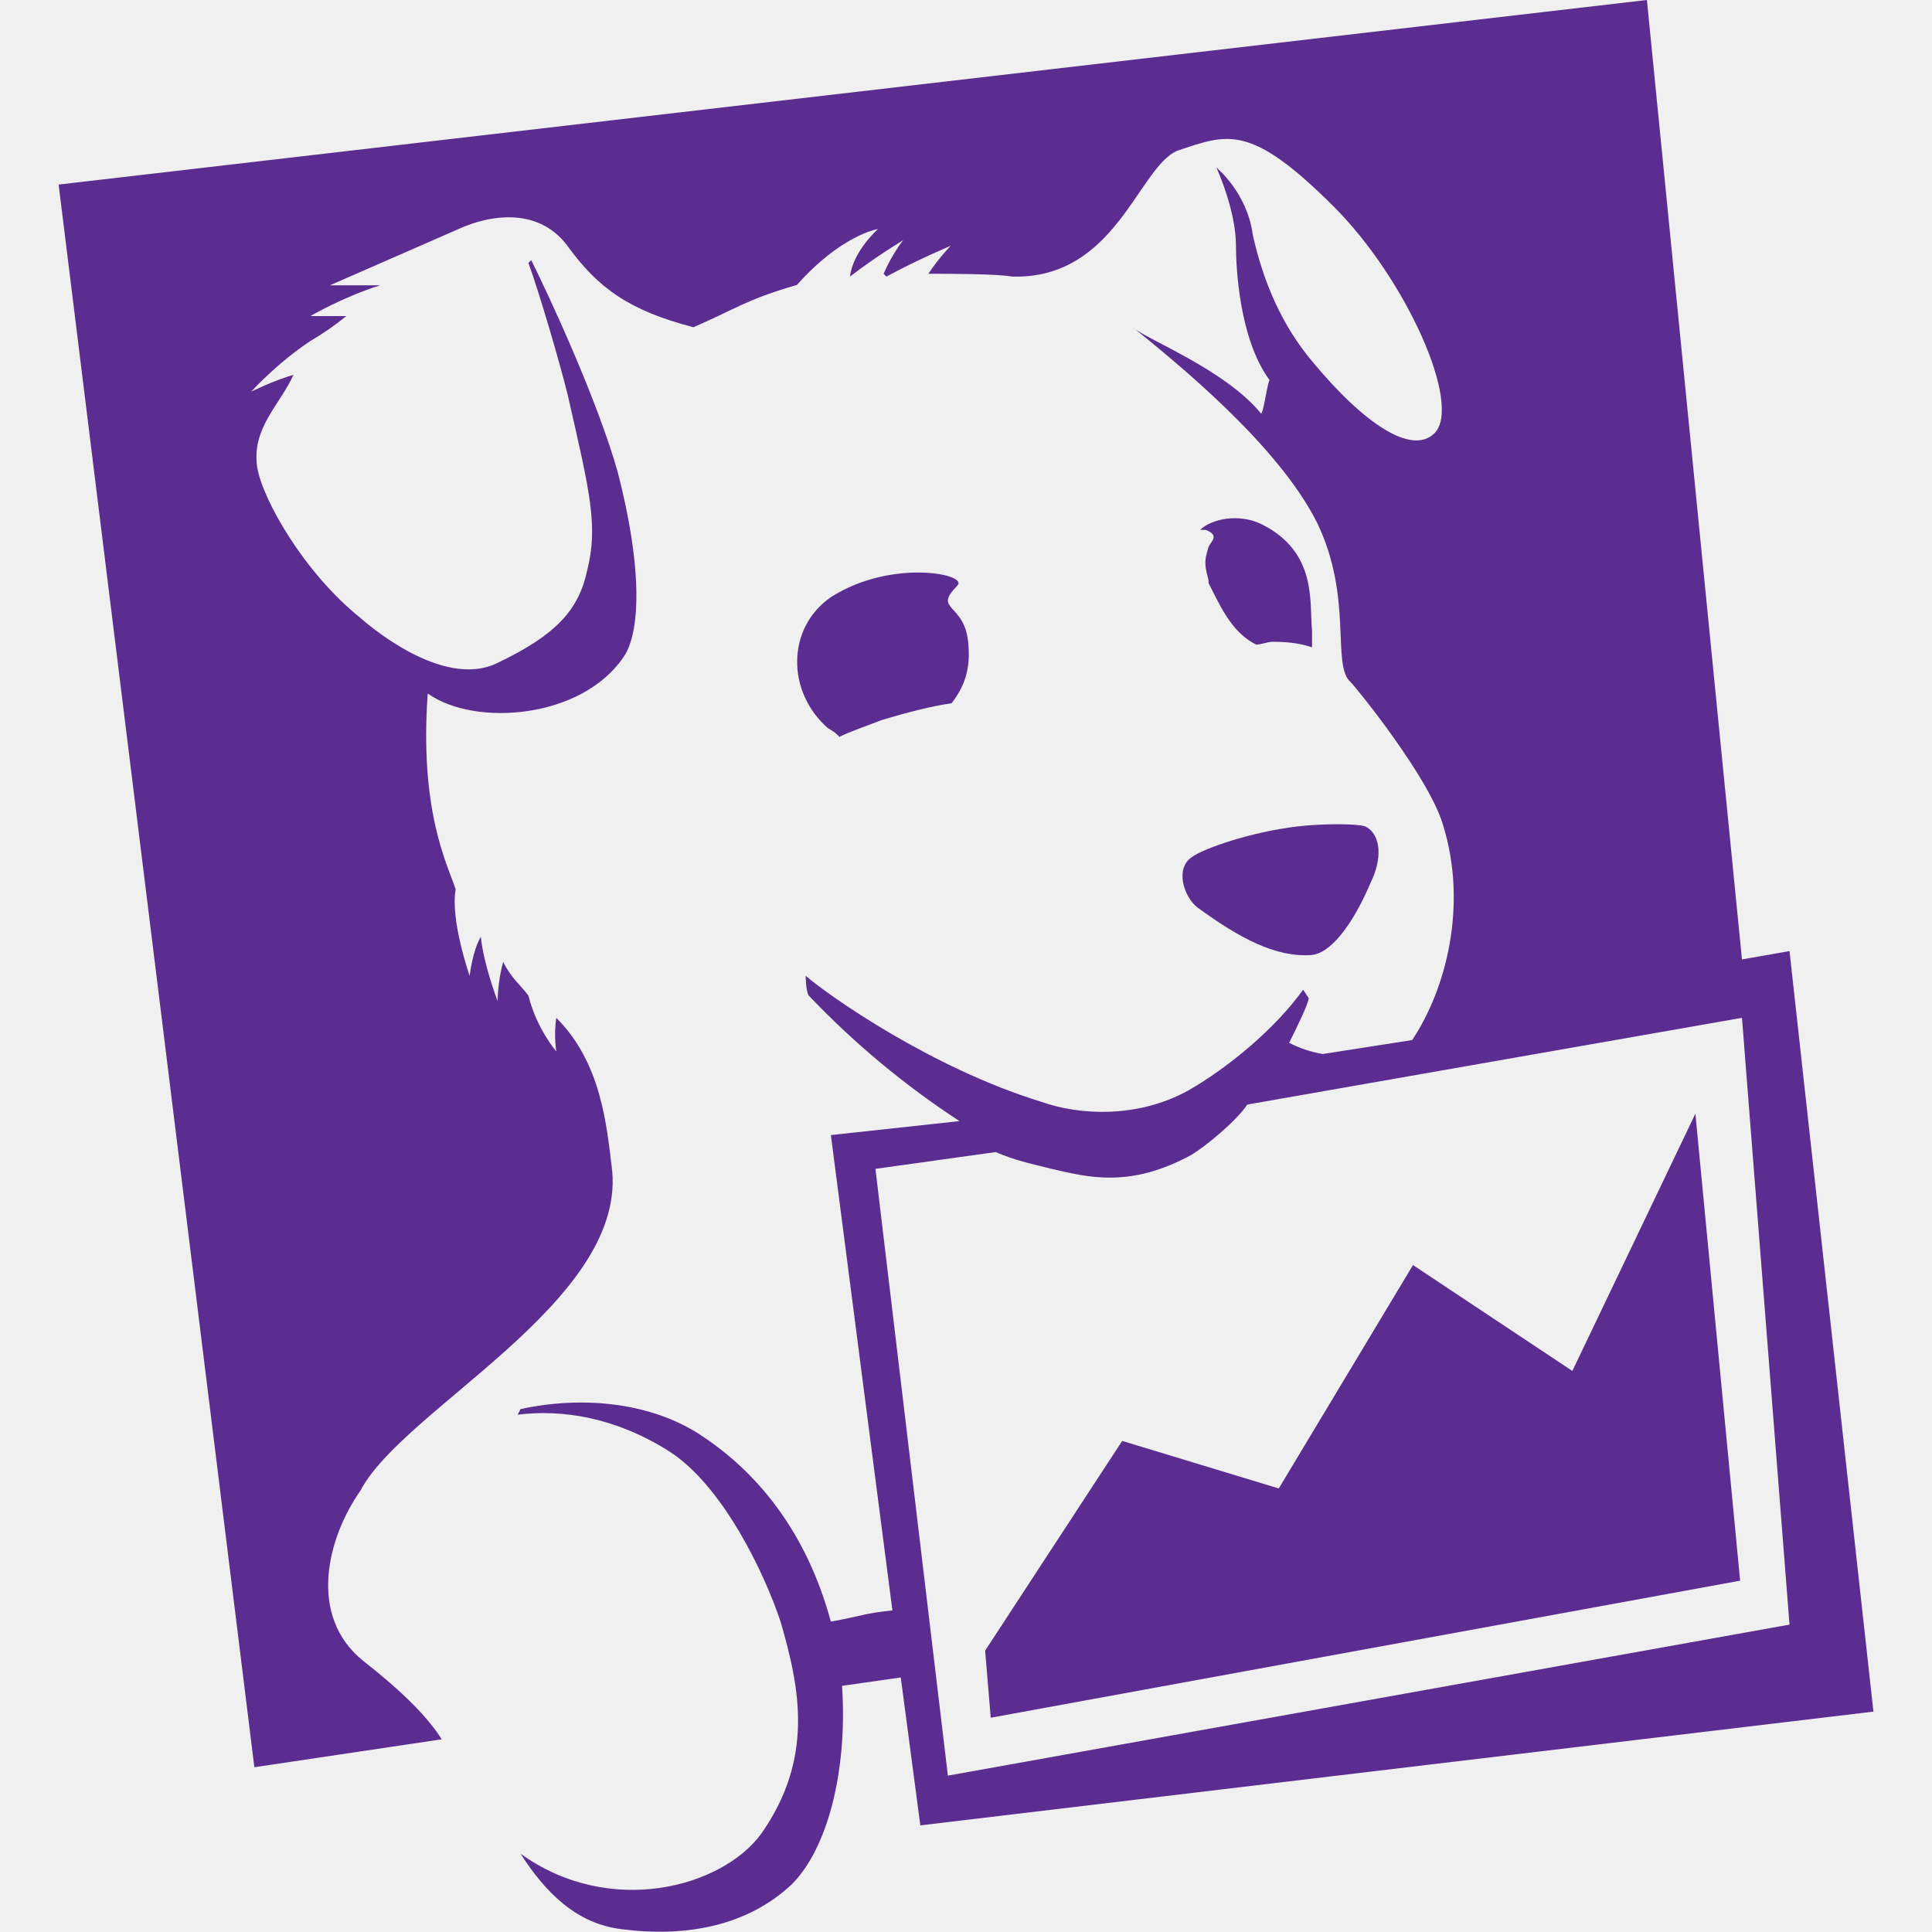
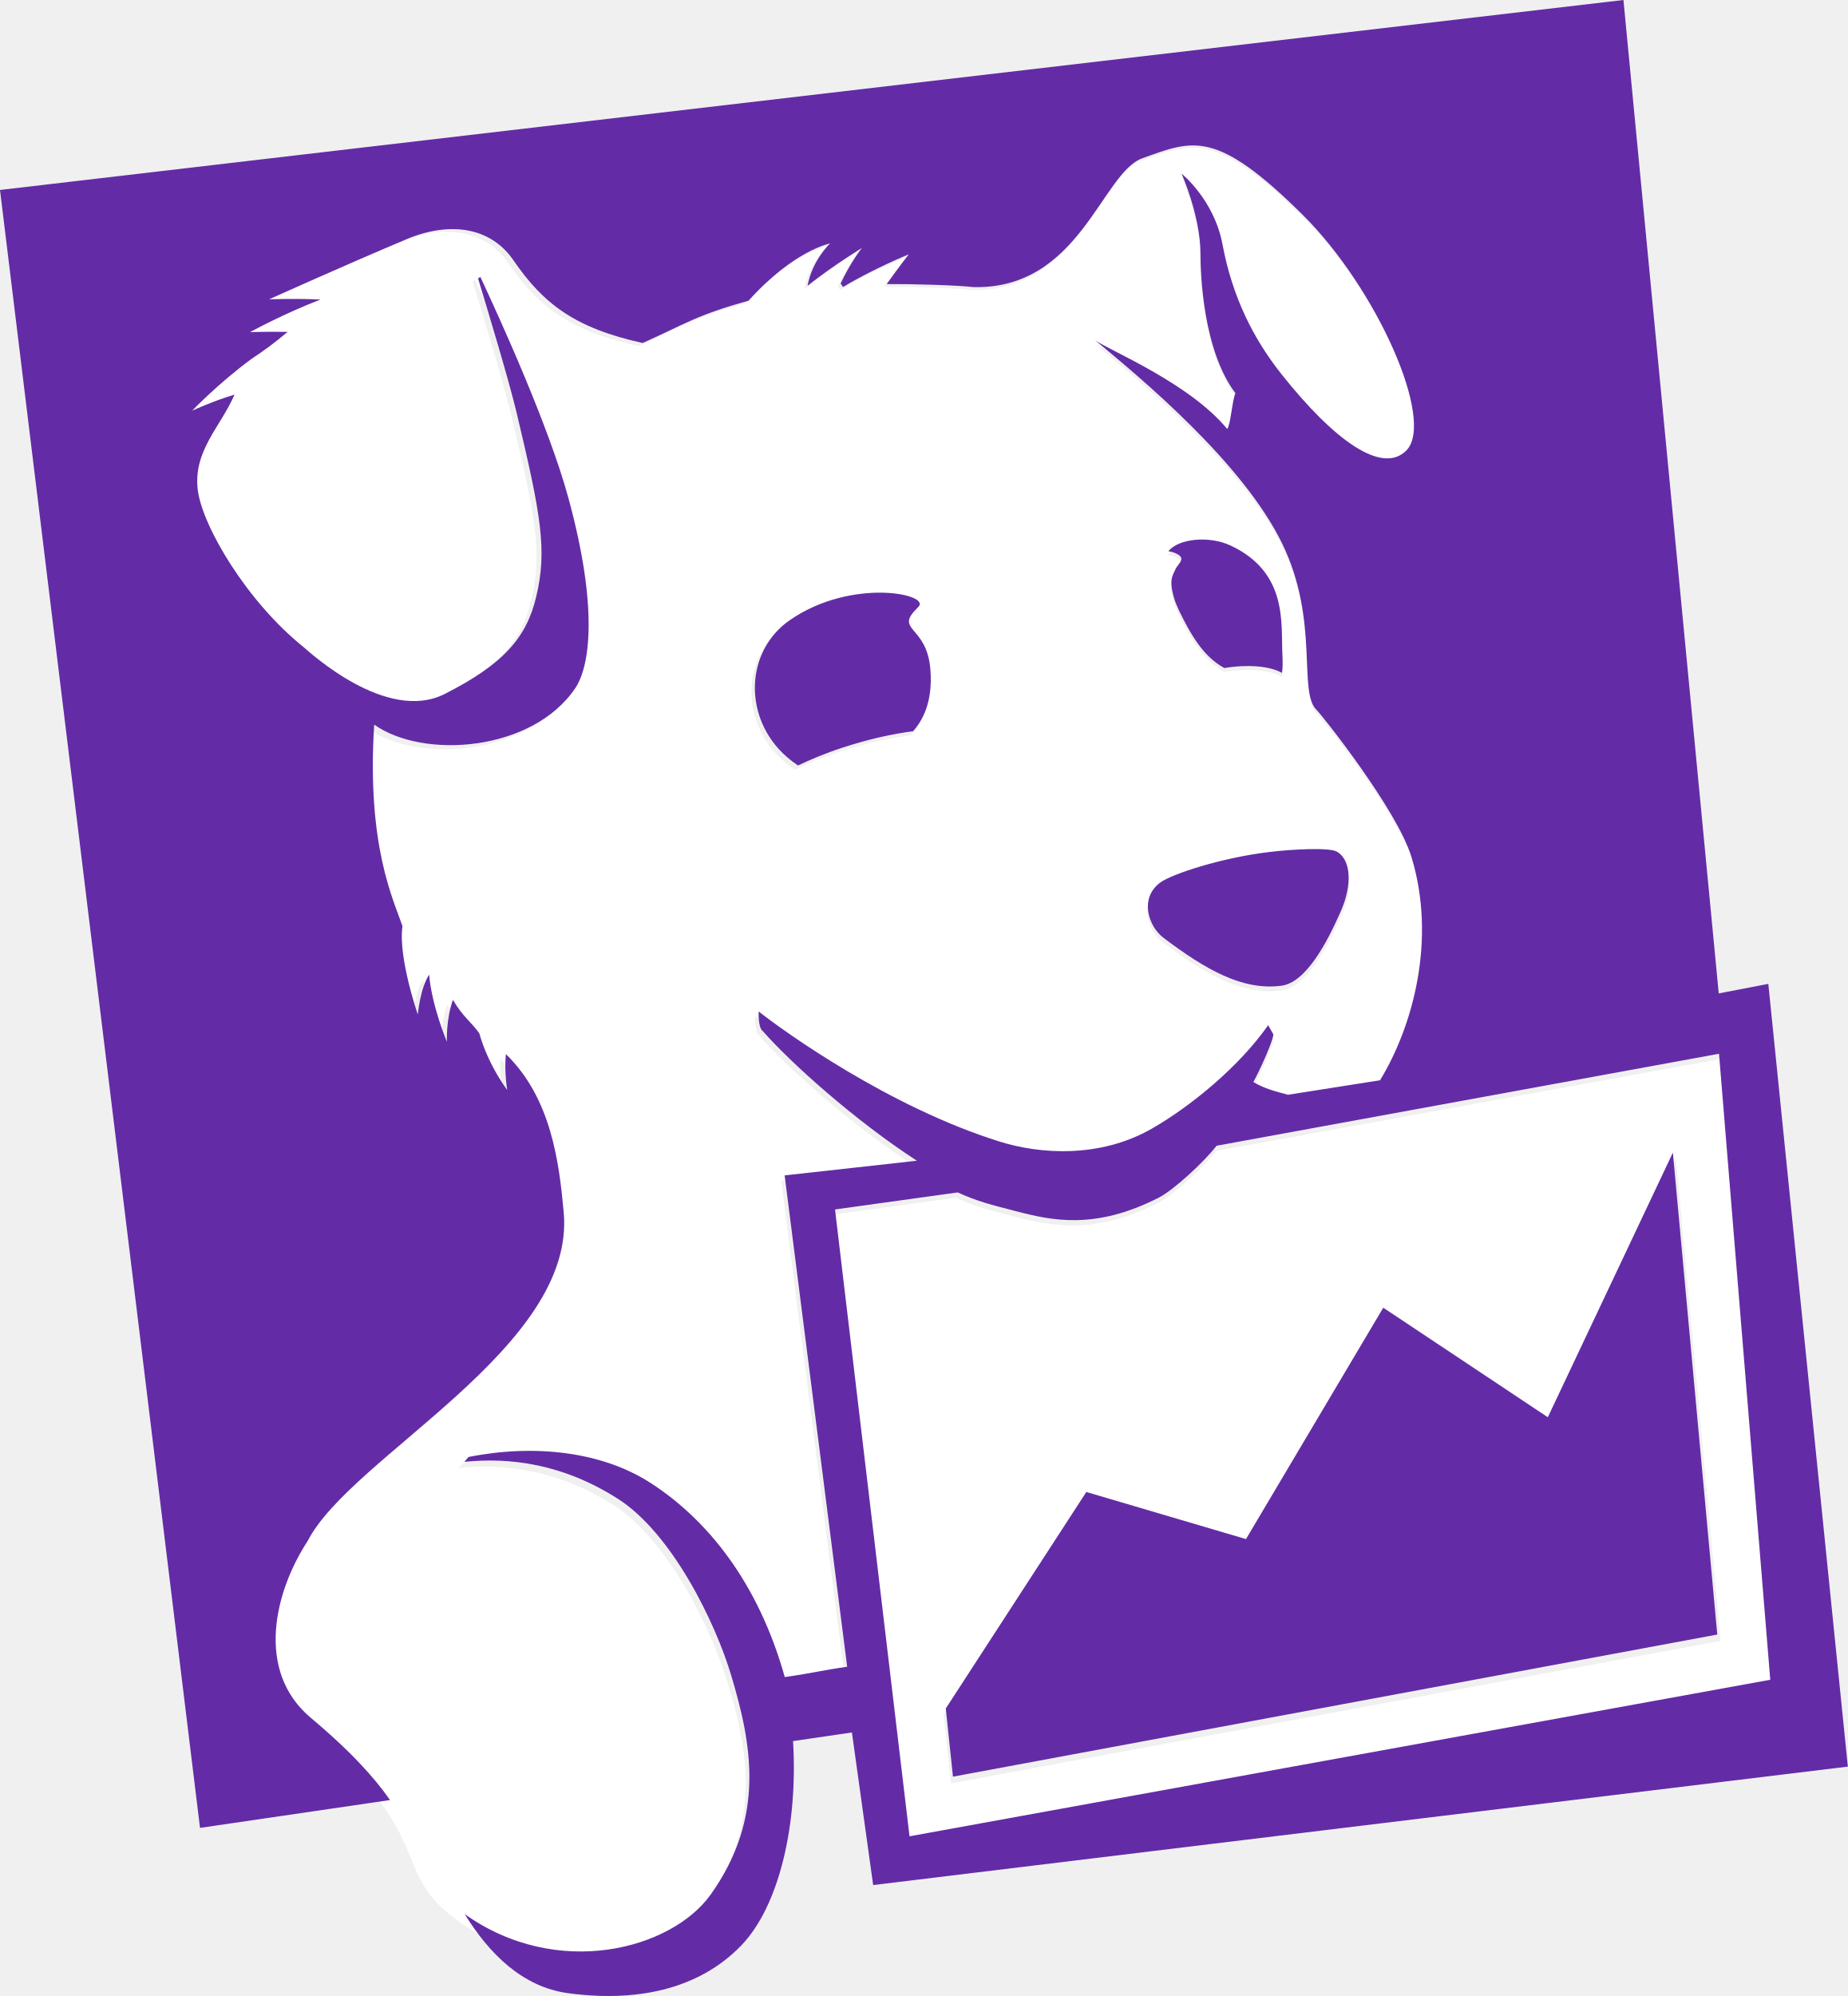
- <svg xmlns="http://www.w3.org/2000/svg" width="64" height="64">
+ <svg xmlns="http://www.w3.org/2000/svg" width="100" height="108" viewBox="0 0 100 108" fill="none">
+   <g clip-path="url(#clip0_2305_4)">
+     <path d="M42.584 33.747C45.956 31.439 50.298 32.346 49.572 33.042C48.186 34.368 50.03 33.976 50.229 36.424C50.375 38.227 49.789 39.219 49.285 39.784C48.232 39.922 46.953 40.181 45.413 40.684C44.501 40.982 43.709 41.312 43.014 41.645C42.832 41.525 42.633 41.378 42.397 41.174C40.019 39.102 40.099 35.449 42.584 33.747ZM62.721 48.017C63.333 47.541 66.113 46.643 68.686 46.337C70.038 46.178 71.964 46.085 72.375 46.316C73.191 46.768 73.191 48.169 72.632 49.463C71.818 51.343 70.668 53.42 69.365 53.591C67.239 53.873 65.23 52.717 62.936 50.995C62.117 50.376 61.614 48.877 62.721 48.017ZM66.599 29.714C69.737 31.18 69.326 33.972 69.413 35.611C69.437 36.082 69.429 36.4 69.389 36.618C68.955 36.382 68.268 36.208 67.179 36.256C66.861 36.269 66.552 36.307 66.251 36.355C65.094 35.731 64.401 34.512 63.768 33.216C63.71 33.096 63.665 32.989 63.622 32.885C63.604 32.837 63.584 32.787 63.566 32.743C63.559 32.72 63.553 32.701 63.545 32.68C63.197 31.573 63.431 31.351 63.577 31.01C63.728 30.661 64.295 30.374 63.458 30.083C63.386 30.056 63.296 30.041 63.195 30.021C63.75 29.33 65.411 29.163 66.599 29.714ZM49.492 63.085C46.111 60.904 42.613 57.776 41.084 56.045C40.827 55.85 40.869 54.987 40.869 54.987C42.249 56.065 47.975 60.176 54.031 62.054C56.167 62.717 59.445 62.968 62.288 61.349C64.461 60.111 67.076 57.953 68.637 55.73L68.923 56.228C68.912 56.559 68.194 58.169 67.829 58.817C68.489 59.198 68.981 59.302 69.715 59.504L74.729 58.718C76.528 55.797 77.819 51.087 76.444 46.603C75.659 44.031 71.567 38.91 71.274 38.628C70.246 37.636 71.446 33.801 69.409 29.617C67.256 25.192 61.645 20.578 59.208 18.57C59.926 19.097 64.349 20.889 66.411 23.389C66.604 23.131 66.684 21.788 66.861 21.448C65.091 19.118 64.953 14.973 64.953 13.864C64.953 11.833 63.925 9.53 63.925 9.53C63.925 9.53 65.696 10.938 66.154 13.364C66.694 16.238 67.847 18.5 69.371 20.416C72.257 24.027 74.862 25.879 76.179 24.545C77.755 22.942 74.581 15.772 70.526 11.77C65.793 7.099 64.555 7.701 61.779 8.697C59.563 9.491 58.365 15.812 52.59 15.687C51.612 15.572 49.092 15.511 47.846 15.521C48.496 14.611 49.053 13.908 49.053 13.908C49.053 13.908 47.115 14.691 45.464 15.683L45.337 15.492C45.894 14.313 46.493 13.567 46.493 13.567C46.493 13.567 44.945 14.502 43.532 15.621C43.789 14.214 44.762 13.323 44.762 13.323C44.762 13.323 42.807 13.678 40.316 16.431C37.486 17.209 36.805 17.72 34.55 18.723C30.882 17.919 29.152 16.622 27.503 14.234C26.248 12.409 24.013 12.133 21.729 13.076C18.4 14.459 14.189 16.352 14.189 16.352C14.189 16.352 15.562 16.296 16.993 16.357C15.034 17.103 13.153 18.128 13.153 18.128C13.153 18.128 14.07 18.095 15.202 18.115C14.42 18.767 13.988 19.078 13.243 19.574C11.452 20.881 10 22.391 10 22.391C10 22.391 11.216 21.835 12.308 21.523C11.545 23.28 10.031 24.574 10.31 26.726C10.577 28.691 12.978 32.738 16.076 35.222C16.344 35.438 20.576 39.374 23.769 37.758C26.959 36.144 28.218 34.706 28.743 32.502C29.36 29.97 29.008 28.055 27.69 22.559C27.256 20.745 26.124 17.01 25.578 15.223L25.699 15.136C26.743 17.349 29.415 23.183 30.491 27.102C32.171 33.212 31.646 36.312 30.878 37.449C28.559 40.876 22.617 41.329 19.915 39.43C19.501 46.009 20.964 48.906 21.459 50.365C21.213 52.043 22.295 55.158 22.295 55.158C22.295 55.158 22.416 53.742 22.912 52.995C23.044 54.66 23.879 56.638 23.879 56.638C23.879 56.638 23.829 55.416 24.208 54.361C24.744 55.272 25.136 55.487 25.642 56.171C26.149 57.95 27.163 59.25 27.163 59.25C27.163 59.25 26.999 58.296 27.089 57.303C29.567 59.695 29.994 63.185 30.24 65.867C30.935 73.24 18.67 79.103 16.293 83.716C14.491 86.447 13.412 90.769 16.463 93.317C23.837 99.471 21.005 101.164 24.696 103.869C29.761 107.578 36.097 105.917 38.253 102.9C41.256 98.696 40.485 94.731 39.369 91.022C38.497 88.121 36.128 83.303 33.197 81.439C30.203 79.532 27.29 79.175 24.823 79.43L25.051 79.167C28.6 78.458 32.309 78.847 34.994 80.586C38.041 82.554 40.829 85.93 42.287 91.104C43.94 90.867 44.173 90.76 45.687 90.544L42.279 63.89L49.492 63.085ZM51.462 96.495L51.069 92.799L58.733 81.053L67.433 83.606L74.914 71.052L83.882 76.996L90.695 62.638L93.117 88.786L51.462 96.495ZM93.207 57.284L65.825 62.271C65.146 63.149 63.469 64.692 62.663 65.093C59.205 66.843 56.868 66.337 54.848 65.81C53.549 65.479 52.797 65.293 51.719 64.806L45.035 65.728L49.092 99.739L96 91.242L93.207 57.284Z" fill="white" />
+     <path fill-rule="evenodd" clip-rule="evenodd" d="M83.763 76.684L74.858 70.757L67.429 83.277L58.789 80.728L51.182 92.444L51.572 96.132L92.934 88.442L90.531 62.366L83.763 76.684ZM45.189 65.441L51.826 64.52C52.899 65.007 53.647 65.192 54.934 65.523C56.939 66.05 59.261 66.556 62.698 64.808C63.498 64.408 65.164 62.87 65.838 61.994L93.028 57.017L95.801 90.889L49.221 99.359L45.189 65.441ZM95.696 53.236L93.013 53.752L87.856 0L0 10.279L10.824 98.904L21.107 97.398C20.286 96.215 19.007 94.784 16.823 92.951C13.795 90.412 14.866 86.1 16.652 83.377C19.016 78.776 31.195 72.929 30.505 65.575C30.257 62.901 29.836 59.42 27.376 57.035C27.283 58.025 27.45 58.978 27.45 58.978C27.45 58.978 26.44 57.678 25.936 55.905C25.436 55.225 25.043 55.008 24.512 54.1C24.133 55.15 24.183 56.369 24.183 56.369C24.183 56.369 23.357 54.399 23.224 52.736C22.733 53.48 22.61 54.894 22.61 54.894C22.61 54.894 21.536 51.789 21.781 50.117C21.291 48.661 19.838 45.773 20.25 39.208C22.931 41.104 28.833 40.654 31.133 37.233C31.897 36.101 32.42 33.008 30.752 26.915C29.681 23.008 27.028 17.189 25.995 14.982L25.871 15.072C26.416 16.85 27.54 20.578 27.971 22.386C29.276 27.868 29.626 29.777 29.013 32.304C28.492 34.501 27.242 35.939 24.073 37.546C20.905 39.158 16.7 35.235 16.433 35.018C13.355 32.544 10.974 28.507 10.707 26.545C10.431 24.399 11.934 23.11 12.691 21.354C11.607 21.667 10.399 22.222 10.399 22.222C10.399 22.222 11.841 20.716 13.62 19.413C14.356 18.921 14.789 18.608 15.565 17.958C14.441 17.939 13.529 17.971 13.529 17.971C13.529 17.971 15.402 16.95 17.345 16.206C15.924 16.143 14.564 16.196 14.564 16.196C14.564 16.196 18.745 14.309 22.047 12.924C24.318 11.984 26.537 12.262 27.783 14.081C29.42 16.463 31.138 17.757 34.781 18.559C37.017 17.559 37.697 17.044 40.507 16.273C42.981 13.528 44.923 13.172 44.923 13.172C44.923 13.172 43.959 14.064 43.702 15.465C45.104 14.35 46.642 13.42 46.642 13.42C46.642 13.42 46.047 14.161 45.492 15.339L45.621 15.532C47.257 14.542 49.181 13.761 49.181 13.761C49.181 13.761 48.631 14.463 47.986 15.371C49.219 15.361 51.722 15.424 52.693 15.535C58.427 15.662 59.617 9.356 61.817 8.565C64.572 7.572 65.803 6.972 70.498 11.625C74.527 15.619 77.674 22.769 76.112 24.371C74.802 25.7 72.217 23.853 69.352 20.249C67.838 18.341 66.693 16.086 66.157 13.219C65.704 10.8 63.943 9.396 63.943 9.396C63.943 9.396 64.965 11.689 64.965 13.715C64.965 14.821 65.103 18.956 66.86 21.277C66.687 21.616 66.605 22.956 66.413 23.212C64.368 20.718 59.977 18.934 59.261 18.408C61.684 20.412 67.255 25.015 69.395 29.427C71.419 33.599 70.227 37.424 71.25 38.414C71.542 38.697 75.603 43.803 76.384 46.368C77.746 50.839 76.465 55.538 74.682 58.452L69.7 59.236C68.972 59.031 68.48 58.929 67.827 58.547C68.187 57.904 68.903 56.299 68.91 55.969L68.629 55.471C67.079 57.687 64.482 59.838 62.324 61.074C59.501 62.689 56.245 62.44 54.127 61.778C48.113 59.907 42.427 55.806 41.056 54.729C41.056 54.729 41.013 55.589 41.272 55.782C42.788 57.508 46.262 60.629 49.619 62.805L42.462 63.599L45.846 90.184C44.346 90.401 44.112 90.507 42.469 90.743C41.022 85.583 38.253 82.214 35.227 80.252C32.558 78.521 28.877 78.132 25.353 78.835L25.127 79.1C27.577 78.843 30.47 79.201 33.441 81.099C36.357 82.96 38.707 87.765 39.572 90.658C40.679 94.356 41.446 98.311 38.465 102.504C36.343 105.484 30.151 107.131 25.148 103.568C26.485 105.736 28.291 107.51 30.722 107.844C34.332 108.338 37.758 107.706 40.117 105.263C42.131 103.175 43.198 98.807 42.917 94.207L46.103 93.741L47.253 101.997L100 95.588L95.696 53.236ZM63.605 30.815C63.458 31.154 63.227 31.376 63.574 32.48L63.596 32.543L63.651 32.685L63.795 33.016C64.422 34.307 65.109 35.525 66.258 36.147C66.555 36.097 66.863 36.063 67.182 36.046C68.26 35.998 68.942 36.171 69.374 36.406C69.413 36.189 69.422 35.871 69.398 35.403C69.314 33.767 69.719 30.985 66.603 29.521C65.427 28.97 63.777 29.14 63.227 29.827C63.327 29.84 63.417 29.861 63.487 29.885C64.318 30.179 63.754 30.468 63.605 30.815ZM72.339 46.078C71.93 45.851 70.02 45.941 68.678 46.102C66.12 46.406 63.359 47.302 62.754 47.778C61.654 48.636 62.154 50.132 62.967 50.746C65.245 52.464 67.243 53.615 69.352 53.335C70.647 53.164 71.788 51.096 72.597 49.219C73.15 47.926 73.15 46.531 72.339 46.078ZM49.697 32.84C50.418 32.149 46.104 31.241 42.757 33.544C40.288 35.243 40.209 38.885 42.573 40.95C42.809 41.154 43.005 41.299 43.187 41.418C43.877 41.09 44.663 40.758 45.568 40.462C47.097 39.961 48.368 39.703 49.413 39.565C49.913 39.001 50.494 38.009 50.349 36.212C50.152 33.774 48.321 34.161 49.697 32.84Z" fill="#632CA6" />
+   </g>
  <defs>
-     <mask id="A" height="69" width="64.6" y="0" x=".1" maskUnits="userSpaceOnUse">
-       <g filter="url(#E)">
-         <path d="M64.8 0H.1v69h64.7z" fill="#fff" />
-       </g>
-     </mask>
-     <filter height="12.7" width="11.5" y=".1" x="0" filterUnits="userSpaceOnUse">
-       <feColorMatrix values="1 0 0 0 0 0 1 0 0 0 0 0 1 0 0 0 0 0 1 0" />
-     </filter>
-     <filter height="12.9" width="10.6" y=".2" x=".1" filterUnits="userSpaceOnUse">
-       <feColorMatrix values="1 0 0 0 0 0 1 0 0 0 0 0 1 0 0 0 0 0 1 0" />
-     </filter>
-     <filter height="12.9" width="12.7" y=".2" x="0" filterUnits="userSpaceOnUse">
-       <feColorMatrix values="1 0 0 0 0 0 1 0 0 0 0 0 1 0 0 0 0 0 1 0" />
-     </filter>
-     <filter height="69" width="64.6" y="0" x=".1" filterUnits="userSpaceOnUse" id="E">
-       <feColorMatrix values="1 0 0 0 0 0 1 0 0 0 0 0 1 0 0 0 0 0 1 0" />
-     </filter>
+     <clipPath id="clip0_2305_4">
+       <rect width="100" height="108" fill="white" />
+     </clipPath>
  </defs>
-   <g fill="#5c2d90">
-     <path d="M57.705 33.717l1.575 20.1L31.4 58.82 29 38.72l3.983-.556c.648.278 1.112.37 1.853.556 1.204.278 2.594.648 4.63-.463.463-.278 1.482-1.112 1.853-1.667zm-43.073 23.9c-.463-.74-1.297-1.575-2.594-2.594-1.853-1.482-1.204-4.076-.093-5.65 1.4-2.686 8.707-6.206 8.337-10.56-.185-1.575-.37-3.613-1.853-5.095-.093.556 0 1.112 0 1.112s-.648-.74-.926-1.853c-.278-.37-.556-.556-.834-1.112-.185.648-.185 1.297-.185 1.297s-.463-1.204-.556-2.13c-.278.463-.37 1.297-.37 1.297s-.648-1.853-.463-2.87c-.278-.834-1.204-2.594-.926-6.484 1.575 1.112 5.095.834 6.484-1.204.463-.648.74-2.5-.185-6.114-.648-2.316-2.223-5.743-2.87-7.04l-.093.093c.37 1.02 1.02 3.242 1.297 4.354.74 3.242 1.02 4.354.648 5.836-.278 1.297-1.02 2.13-2.964 3.057-1.853.926-4.446-1.4-4.54-1.482-1.853-1.482-3.242-3.9-3.427-5.002-.185-1.297.74-2.038 1.204-3.057-.648.185-1.4.556-1.4.556s.834-.926 1.945-1.667a9.43 9.43 0 0 0 1.204-.834H10.28s1.112-.648 2.316-1.02H10.93l4.446-1.945c1.4-.556 2.686-.37 3.427.648 1.02 1.4 2.038 2.13 4.168 2.686 1.297-.556 1.76-.926 3.427-1.4 1.482-1.667 2.686-1.853 2.686-1.853s-.834.74-.926 1.575c.834-.648 1.76-1.204 1.76-1.204s-.37.463-.648 1.112l.093.093c1.02-.556 2.13-1.02 2.13-1.02s-.37.37-.74.926c.74 0 2.223 0 2.78.093 3.427.093 4.168-3.613 5.465-4.168 1.667-.556 2.408-.926 5.187 1.853 2.408 2.408 4.26 6.577 3.335 7.503-.74.74-2.316-.278-4.076-2.408-.926-1.112-1.575-2.5-1.945-4.168-.185-1.4-1.204-2.223-1.204-2.223s.648 1.4.648 2.594c0 .648.093 3.057 1.112 4.446-.093.185-.185 1.02-.278 1.112-1.204-1.482-3.9-2.5-4.26-2.87 1.482 1.204 4.817 3.9 6.114 6.484 1.204 2.5.463 4.724 1.112 5.28.185.185 2.594 3.15 3.057 4.724.834 2.686.093 5.465-1.02 7.132l-2.964.463a3.92 3.92 0 0 1-1.112-.371c.185-.37.648-1.297.648-1.482l-.185-.278c-.926 1.297-2.5 2.594-3.798 3.335-1.667.926-3.613.834-4.9.37-3.613-1.112-7.04-3.52-7.78-4.168 0 0 0 .463.093.648a28.07 28.07 0 0 0 5.002 4.168l-4.26.463 2.038 15.747c-.926.093-1.02.185-2.038.37-.834-3.057-2.5-5.002-4.354-6.206-1.575-1.02-3.798-1.297-5.928-.834l-.093.185c1.482-.185 3.242.093 5.002 1.204s3.15 3.983 3.705 5.65c.648 2.223 1.112 4.54-.648 7.04-1.297 1.76-5.002 2.78-7.966.648.834 1.297 1.853 2.316 3.335 2.5 2.13.278 4.168-.093 5.65-1.482 1.204-1.204 1.853-3.798 1.667-6.577l1.945-.278.648 4.9L62.06 56.7l-2.78-25.195-1.575.278L54.556 0 1.942 6.114l6.484 52.428z" mask="url(#A)" />
-     <path d="M39.665 30.06c1.4 1.02 2.594 1.667 3.798 1.575.74-.093 1.482-1.297 1.945-2.408.37-.74.37-1.575-.185-1.853-.278-.093-1.4-.093-2.223 0-1.575.185-3.15.74-3.52 1.02-.556.37-.278 1.297.185 1.667m.37-10.84v.093l.093.185c.37.74.74 1.482 1.482 1.853.185 0 .37-.093.556-.093.648 0 1.02.093 1.297.185v-.556c-.093-.926.185-2.594-1.667-3.52-.74-.37-1.667-.185-2.038.185h.185c.463.185.185.37.093.556-.093.37-.185.463 0 1.112" />
-     <path d="M31.698 19.407c.463-.37-2.13-.926-4.168.37-1.482 1.02-1.482 3.15-.093 4.354a1.27 1.27 0 0 1 .37.278c.37-.185.926-.37 1.4-.556.926-.278 1.667-.463 2.316-.556.278-.37.648-.926.556-1.945-.093-1.4-1.204-1.112-.37-1.945m15.098 22.5l-4.446 7.4-5.187-1.575-4.54 6.947.185 2.223 24.825-4.54-1.482-15.47-4.076 8.522z" />
-   </g>
</svg>
